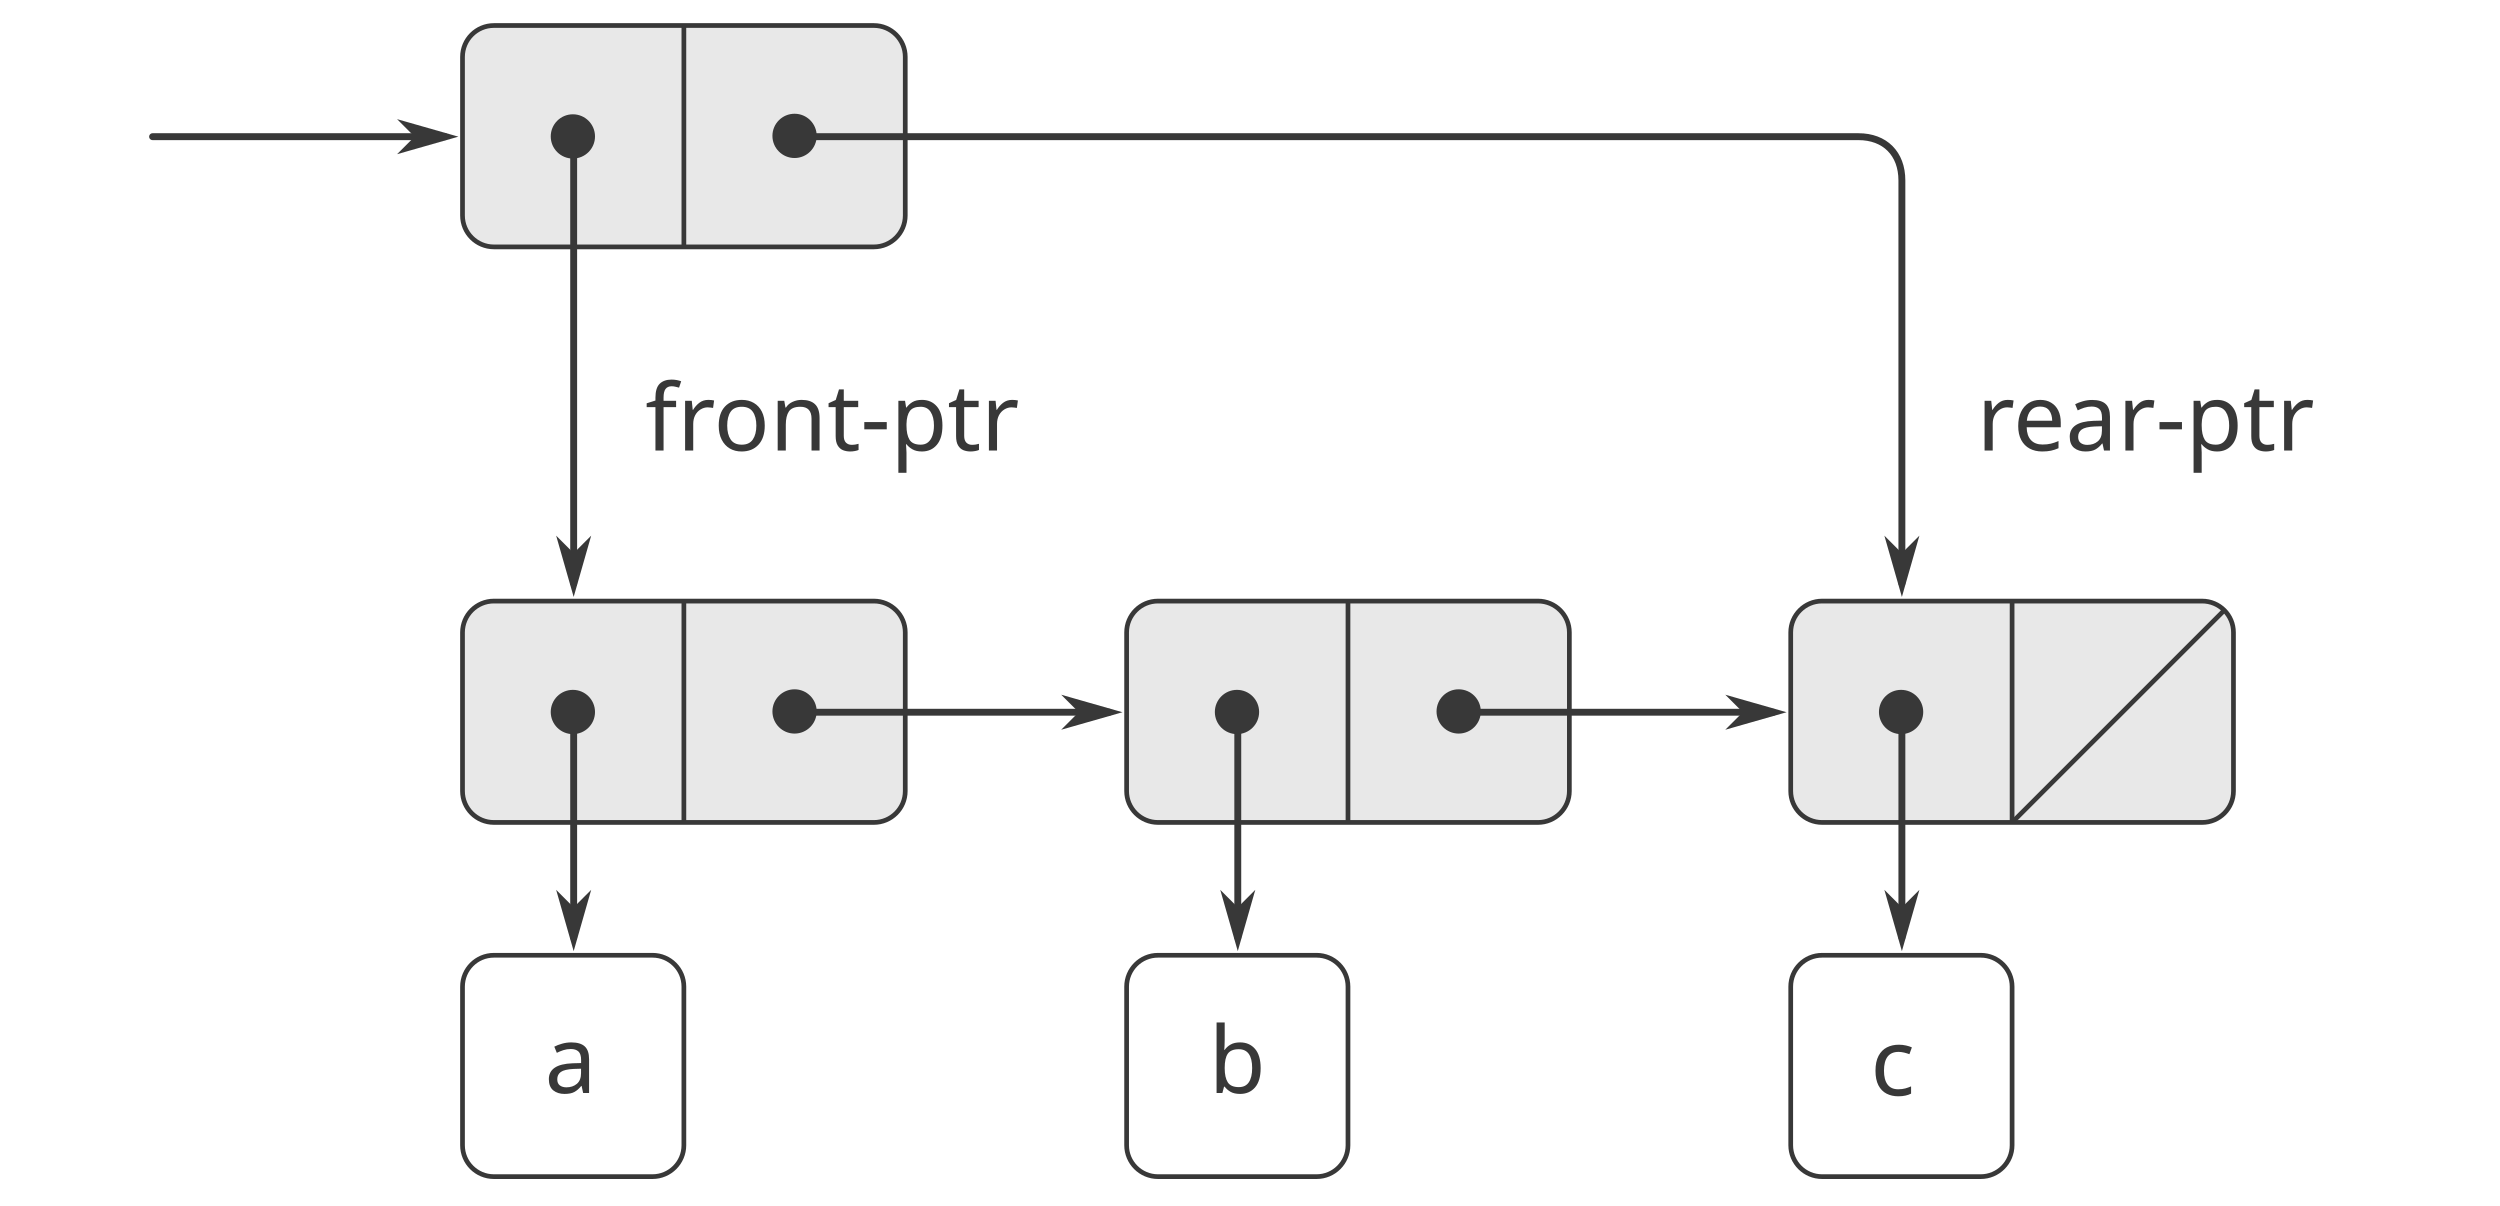
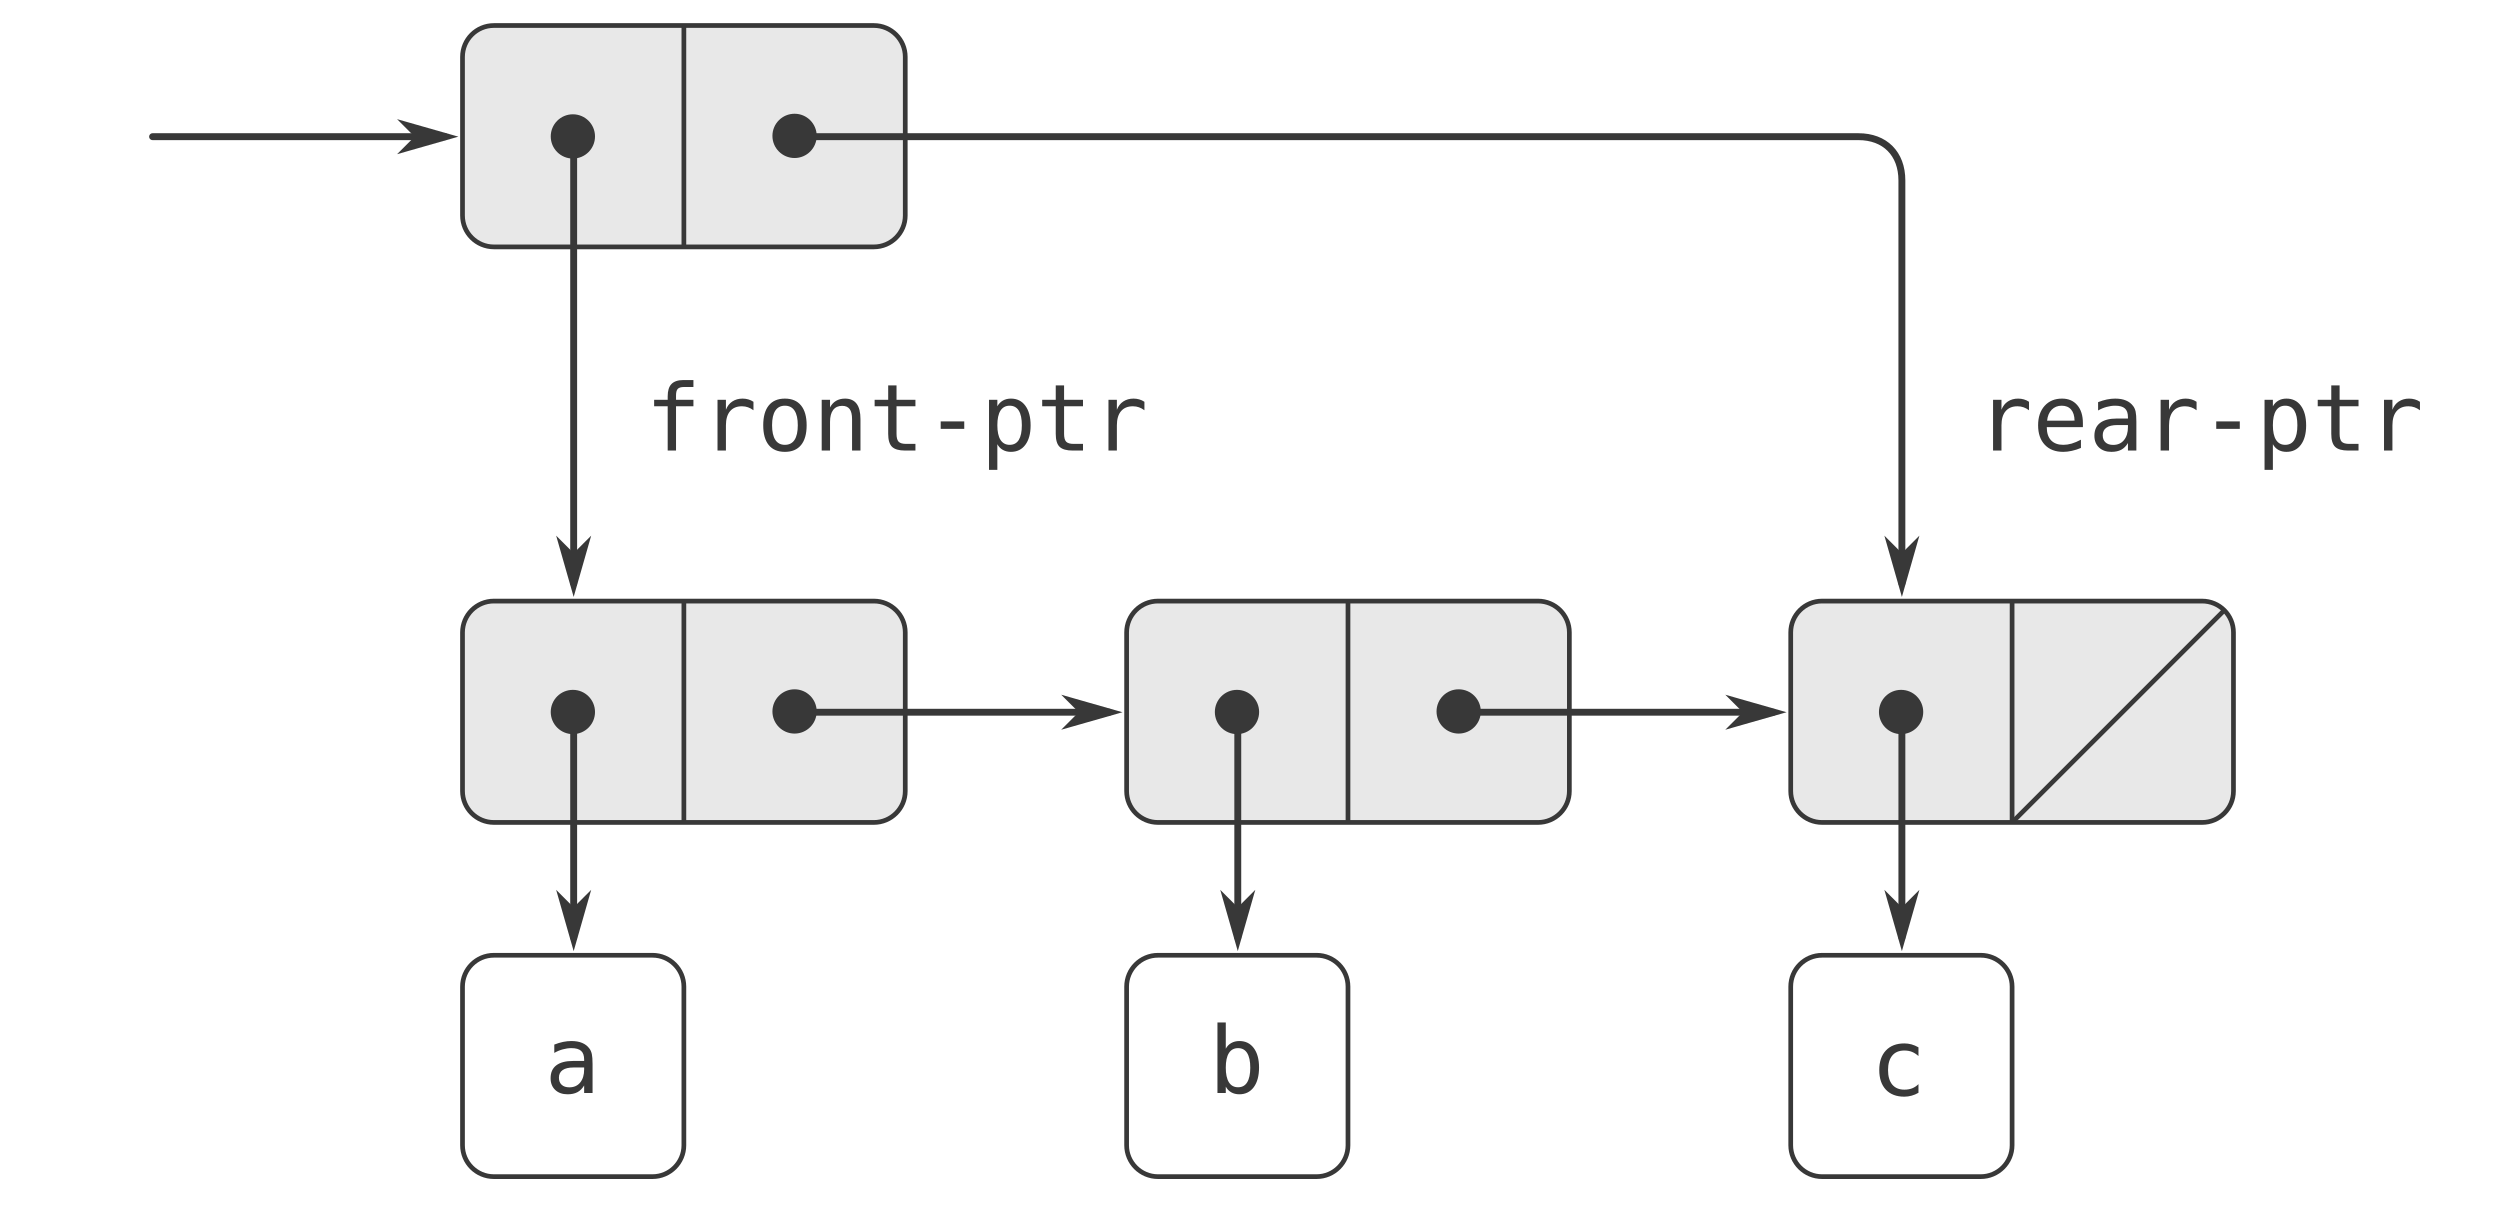
<svg xmlns="http://www.w3.org/2000/svg" preserveAspectRatio="xMinYMin meet" viewBox="0 0 539 260" id="svg6534" style="display:inline" version="1.1">
  <defs id="defs6536">
    <marker refX="0" refY="0" orient="auto" id="Arrow1Mstart" style="overflow:visible">
      <path d="M 0,0 5,-5 -12.5,0 5,5 0,0 z" transform="matrix(0.4,0,0,0.4,4,0)" id="path4565" style="fill:#383838;fill-rule:evenodd;stroke:#383838;stroke-width:1pt;marker-start:none" />
    </marker>
    <marker refX="0" refY="0" orient="auto" id="marker7077" style="overflow:visible">
      <path d="M 0,0 5,-5 -12.5,0 5,5 0,0 z" transform="matrix(0.4,0,0,0.4,4,0)" id="path7079" style="fill:#383838;fill-rule:evenodd;stroke:#383838;stroke-width:1pt;marker-start:none" />
    </marker>
    <marker refX="0" refY="0" orient="auto" id="marker7081" style="overflow:visible">
      <path d="M 0,0 5,-5 -12.5,0 5,5 0,0 z" transform="matrix(0.4,0,0,0.4,4,0)" id="path7083" style="fill:#383838;fill-rule:evenodd;stroke:#383838;stroke-width:1pt;marker-start:none" />
    </marker>
    <marker refX="0" refY="0" orient="auto" id="Arrow1Mstart-8" style="overflow:visible">
      <path d="M 0,0 5,-5 -12.5,0 5,5 0,0 z" transform="matrix(0.4,0,0,0.4,4,0)" id="path4565-5" style="fill:#383838;fill-rule:evenodd;stroke:#383838;stroke-width:1pt;marker-start:none" />
    </marker>
    <marker refX="0" refY="0" orient="auto" id="marker7171" style="overflow:visible">
      <path d="M 0,0 5,-5 -12.5,0 5,5 0,0 z" transform="matrix(0.4,0,0,0.4,4,0)" id="path7173" style="fill:#383838;fill-rule:evenodd;stroke:#383838;stroke-width:1pt;marker-start:none" />
    </marker>
    <marker refX="0" refY="0" orient="auto" id="Arrow1Mstart-84" style="overflow:visible">
      <path d="M 0,0 5,-5 -12.5,0 5,5 0,0 z" transform="matrix(0.4,0,0,0.4,4,0)" id="path4565-7" style="fill:#383838;fill-rule:evenodd;stroke:#383838;stroke-width:1pt;marker-start:none" />
    </marker>
    <marker refX="0" refY="0" orient="auto" id="marker7267" style="overflow:visible">
      <path d="M 0,0 5,-5 -12.5,0 5,5 0,0 z" transform="matrix(0.4,0,0,0.4,4,0)" id="path7269" style="fill:#383838;fill-rule:evenodd;stroke:#383838;stroke-width:1pt;marker-start:none" />
    </marker>
    <marker refX="0" refY="0" orient="auto" id="Arrow1Mstart-5" style="overflow:visible">
      <path d="M 0,0 5,-5 -12.5,0 5,5 0,0 z" transform="matrix(0.4,0,0,0.4,4,0)" id="path4565-0" style="fill:#383838;fill-rule:evenodd;stroke:#383838;stroke-width:1pt;marker-start:none" />
    </marker>
  </defs>
  <g transform="translate(-72.0533,-53.4375)" id="layer2" style="display:inline">
    <rect width="95.455" height="47.727" rx="6.765" ry="6.765" x="171.77" y="58.939" id="rect3794-7-1-0-5-6-9" style="fill:#e8e8e8;fill-opacity:1;stroke:#383838;stroke-width:1.015;stroke-linecap:round;stroke-linejoin:round;stroke-miterlimit:4;stroke-opacity:1;stroke-dasharray:none;stroke-dashoffset:0" />
    <rect width="95.455" height="47.727" rx="6.765" ry="6.765" x="171.77" y="183.03" id="rect3794-7-1-0-5-6" style="fill:#e8e8e8;fill-opacity:1;stroke:#383838;stroke-width:1.015;stroke-linecap:round;stroke-linejoin:round;stroke-miterlimit:4;stroke-opacity:1;stroke-dasharray:none;stroke-dashoffset:0" />
    <rect width="95.455" height="47.727" rx="6.765" ry="6.765" x="314.952" y="183.03" id="rect3794-7-1-0-5" style="fill:#e8e8e8;fill-opacity:1;stroke:#383838;stroke-width:1.015;stroke-linecap:round;stroke-linejoin:round;stroke-miterlimit:4;stroke-opacity:1;stroke-dasharray:none;stroke-dashoffset:0" />
    <rect width="95.455" height="47.727" rx="6.765" ry="6.765" x="458.134" y="183.03" id="rect3794-7-1-0-6-6" style="fill:#e8e8e8;fill-opacity:1;stroke:#383838;stroke-width:1.015;stroke-linecap:round;stroke-linejoin:round;stroke-miterlimit:4;stroke-opacity:1;stroke-dasharray:none;stroke-dashoffset:0" />
  </g>
  <g transform="translate(-72.0533,-53.4375)" id="layer4" style="display:inline">
    <rect width="47.727" height="47.727" rx="6.765" ry="6.765" x="314.952" y="259.393" id="rect3794-77-9-4-4" style="fill:none;stroke:#383838;stroke-width:1.015;stroke-linecap:round;stroke-linejoin:round;stroke-miterlimit:4;stroke-opacity:1;stroke-dasharray:none;stroke-dashoffset:0;display:inline" />
    <rect width="47.727" height="47.727" rx="6.765" ry="6.765" x="458.134" y="259.393" id="rect3794-77-9-5-9" style="fill:none;stroke:#383838;stroke-width:1.015;stroke-linecap:round;stroke-linejoin:round;stroke-miterlimit:4;stroke-opacity:1;stroke-dasharray:none;stroke-dashoffset:0;display:inline" />
    <path d="m 454.315,206.995 -66.818,0" id="path4554-5-2-3-85" style="fill:none;stroke:#383838;stroke-width:1.488;stroke-linecap:round;stroke-linejoin:round;stroke-miterlimit:4;stroke-opacity:1;stroke-dasharray:none;marker-start:url(#Arrow1Mstart);display:inline" />
    <path d="m 120,84.862 a 2.5,2.5 0 1 1 -5,0 2.5,2.5 0 1 1 5,0 z" transform="matrix(1.909093,0,0,1.909093,162.2244,44.8153)" id="path4491-44-0-1" style="fill:#383838;fill-opacity:1;stroke:#383838;stroke-width:0;stroke-linecap:round;stroke-linejoin:round;stroke-miterlimit:4;stroke-opacity:1;stroke-dasharray:none;stroke-dashoffset:0;display:inline" />
    <path d="m 120,84.862 a 2.5,2.5 0 1 1 -5,0 2.5,2.5 0 1 1 5,0 z" transform="matrix(1.909093,0,0,1.909093,114.4288,44.9334)" id="path4491-4-7-7" style="fill:#383838;fill-opacity:1;stroke:#383838;stroke-width:0;stroke-linecap:round;stroke-linejoin:round;stroke-miterlimit:4;stroke-opacity:1;stroke-dasharray:none;stroke-dashoffset:0;display:inline" />
    <path d="m 338.918,255.575 0,-47.727" id="path4554-5-0-27" style="fill:none;stroke:#383838;stroke-width:1.488;stroke-linecap:round;stroke-linejoin:round;stroke-miterlimit:4;stroke-opacity:1;stroke-dasharray:none;marker-start:url(#Arrow1Mstart);display:inline" />
    <path d="m 505.861,183.03 0,47.727" id="path4405-1-3-84-0" style="fill:none;stroke:#383838;stroke-width:1.015;stroke-linecap:butt;stroke-linejoin:miter;stroke-miterlimit:4;stroke-opacity:1;stroke-dasharray:none" />
    <path d="m 120,84.862 a 2.5,2.5 0 1 1 -5,0 2.5,2.5 0 1 1 5,0 z" transform="matrix(1.909093,0,0,1.909093,257.6108,44.9334)" id="path4491-4-7-6-8" style="fill:#383838;fill-opacity:1;stroke:#383838;stroke-width:0;stroke-linecap:round;stroke-linejoin:round;stroke-miterlimit:4;stroke-opacity:1;stroke-dasharray:none;stroke-dashoffset:0;display:inline" />
    <path d="m 482.1,255.575 0,-47.727" id="path4554-5-0-7-2" style="fill:none;stroke:#383838;stroke-width:1.488;stroke-linecap:round;stroke-linejoin:round;stroke-miterlimit:4;stroke-opacity:1;stroke-dasharray:none;marker-start:url(#Arrow1Mstart);display:inline" />
    <path d="m 505.861,230.757 45.818,-45.818" id="path4373-3" style="fill:none;stroke:#383838;stroke-width:1.015;stroke-linecap:butt;stroke-linejoin:round;stroke-miterlimit:4;stroke-opacity:1;stroke-dasharray:none" />
    <path d="m 362.679,183.03 0,47.727" id="path4405-1-3-3" style="fill:none;stroke:#383838;stroke-width:1.015;stroke-linecap:butt;stroke-linejoin:miter;stroke-miterlimit:4;stroke-opacity:1;stroke-dasharray:none" />
-     <text x="475.316" y="289.598" id="text3007-0-7-1" xml:space="preserve" style="font-size:20px;font-style:normal;font-variant:normal;font-weight:normal;font-stretch:normal;line-height:125%;letter-spacing:0px;word-spacing:0px;fill:#383838;fill-opacity:1;stroke:none;font-family:Droid Sans Mono;-inkscape-font-specification:Droid Sans Mono">
-       <tspan x="475.316" y="289.598" id="tspan3009-8-52-2" style="font-weight:normal;-inkscape-font-specification:Droid Sans Mono">c</tspan>
+     <text x="475.316" y="289.598" id="text3007-0-7-1" xml:space="preserve" style="font-size:20px;font-style:normal;font-variant:normal;font-weight:normal;font-stretch:normal;line-height:125%;letter-spacing:0px;word-spacing:0px;fill:#383838;fill-opacity:1;stroke:none;font-family:Inconsolata;-inkscape-font-specification:Inconsolata">
+       <tspan x="475.316" y="289.598" id="tspan3009-8-52-2" style="font-weight:normal;-inkscape-font-specification:Inconsolata">c</tspan>
    </text>
    <rect width="47.727" height="47.727" rx="6.765" ry="6.765" x="171.77" y="259.393" id="rect3794-77-9-4-4-9" style="fill:none;stroke:#383838;stroke-width:1.015;stroke-linecap:round;stroke-linejoin:round;stroke-miterlimit:4;stroke-opacity:1;stroke-dasharray:none;stroke-dashoffset:0;display:inline" />
    <path d="m 311.134,206.995 -66.818,0" id="path4554-5-2-3-85-7" style="fill:none;stroke:#383838;stroke-width:1.488;stroke-linecap:round;stroke-linejoin:round;stroke-miterlimit:4;stroke-opacity:1;stroke-dasharray:none;marker-start:url(#Arrow1Mstart);display:inline" />
    <path d="m 120,84.862 a 2.5,2.5 0 1 1 -5,0 2.5,2.5 0 1 1 5,0 z" transform="matrix(1.909093,0,0,1.909093,19.04241,44.81531)" id="path4491-44-0-1-7" style="fill:#383838;fill-opacity:1;stroke:#383838;stroke-width:0;stroke-linecap:round;stroke-linejoin:round;stroke-miterlimit:4;stroke-opacity:1;stroke-dasharray:none;stroke-dashoffset:0;display:inline" />
    <path d="m 120,84.862 a 2.5,2.5 0 1 1 -5,0 2.5,2.5 0 1 1 5,0 z" transform="matrix(1.909093,0,0,1.909093,-28.75312,44.9334)" id="path4491-4-7-7-5" style="fill:#383838;fill-opacity:1;stroke:#383838;stroke-width:0;stroke-linecap:round;stroke-linejoin:round;stroke-miterlimit:4;stroke-opacity:1;stroke-dasharray:none;stroke-dashoffset:0;display:inline" />
    <path d="m 195.736,255.575 0,-47.727" id="path4554-5-0-27-6" style="fill:none;stroke:#383838;stroke-width:1.488;stroke-linecap:round;stroke-linejoin:round;stroke-miterlimit:4;stroke-opacity:1;stroke-dasharray:none;marker-start:url(#Arrow1Mstart);display:inline" />
    <path d="m 219.497,183.03 0,47.727" id="path4405-1-3-3-4" style="fill:none;stroke:#383838;stroke-width:1.015;stroke-linecap:butt;stroke-linejoin:miter;stroke-miterlimit:4;stroke-opacity:1;stroke-dasharray:none" />
    <path d="m 482.1,179.211 0,-86.864 c 0,-5.804 -3.673,-9.443 -9.375,-9.443 l -228.409,0" id="path4554-5-2-3-85-7-5" style="fill:none;stroke:#383838;stroke-width:1.488;stroke-linecap:round;stroke-linejoin:round;stroke-miterlimit:4;stroke-opacity:1;stroke-dasharray:none;marker-start:url(#Arrow1Mstart);display:inline" />
    <path d="m 120,84.862 a 2.5,2.5 0 1 1 -5,0 2.5,2.5 0 1 1 5,0 z" transform="matrix(1.909093,0,0,1.909093,19.04241,-79.27571)" id="path4491-44-0-1-7-0" style="fill:#383838;fill-opacity:1;stroke:#383838;stroke-width:0;stroke-linecap:round;stroke-linejoin:round;stroke-miterlimit:4;stroke-opacity:1;stroke-dasharray:none;stroke-dashoffset:0;display:inline" />
    <path d="m 120,84.862 a 2.5,2.5 0 1 1 -5,0 2.5,2.5 0 1 1 5,0 z" transform="matrix(1.909093,0,0,1.909093,-28.75312,-79.15762)" id="path4491-4-7-7-5-1" style="fill:#383838;fill-opacity:1;stroke:#383838;stroke-width:0;stroke-linecap:round;stroke-linejoin:round;stroke-miterlimit:4;stroke-opacity:1;stroke-dasharray:none;stroke-dashoffset:0;display:inline" />
    <path d="m 195.736,179.211 0,-95.455" id="path4554-5-0-27-6-6" style="fill:none;stroke:#383838;stroke-width:1.488;stroke-linecap:round;stroke-linejoin:round;stroke-miterlimit:4;stroke-opacity:1;stroke-dasharray:none;marker-start:url(#Arrow1Mstart);display:inline" />
    <path d="m 219.497,58.939 0,47.727" id="path4405-1-3-3-4-6" style="fill:none;stroke:#383838;stroke-width:1.015;stroke-linecap:butt;stroke-linejoin:miter;stroke-miterlimit:4;stroke-opacity:1;stroke-dasharray:none" />
    <path d="m 167.952,82.904 -63,0" id="path4554-9-4-6" style="fill:none;stroke:#383838;stroke-width:1.488;stroke-linecap:round;stroke-linejoin:round;stroke-miterlimit:4;stroke-opacity:1;stroke-dasharray:none;marker-start:url(#Arrow1Mstart);display:inline" />
  </g>
  <g transform="translate(-72.0533,-53.4375)" id="layer5" style="display:inline">
-     <text x="211.179" y="150.575" id="text7335" xml:space="preserve" style="font-size:20px;font-style:normal;font-variant:normal;font-weight:normal;font-stretch:normal;text-align:start;line-height:125%;letter-spacing:0px;word-spacing:0px;text-anchor:start;fill:#383838;fill-opacity:1;stroke:none;font-family:Droid Sans Mono;-inkscape-font-specification:Droid Sans Mono">
+     <text x="211.179" y="150.575" id="text7335" xml:space="preserve" style="font-size:20px;font-style:normal;font-variant:normal;font-weight:normal;font-stretch:normal;text-align:start;line-height:125%;letter-spacing:0px;word-spacing:0px;text-anchor:start;fill:#383838;fill-opacity:1;stroke:none;font-family:Inconsolata;-inkscape-font-specification:Inconsolata">
      <tspan x="211.179" y="150.575" id="tspan7337">front-ptr</tspan>
    </text>
-     <text x="95.406" y="87.745" id="text4974" xml:space="preserve" style="font-size:20px;font-style:normal;font-variant:normal;font-weight:normal;font-stretch:normal;text-align:end;line-height:125%;letter-spacing:0px;word-spacing:0px;text-anchor:end;fill:#383838;fill-opacity:1;stroke:none;font-family:Droid Sans Mono;-inkscape-font-specification:Droid Sans Mono">
+     <text x="95.406" y="87.745" id="text4974" xml:space="preserve" style="font-size:20px;font-style:normal;font-variant:normal;font-weight:normal;font-stretch:normal;text-align:end;line-height:125%;letter-spacing:0px;word-spacing:0px;text-anchor:end;fill:#383838;fill-opacity:1;stroke:none;font-family:Inconsolata;-inkscape-font-specification:Inconsolata">
      <tspan x="95.406" y="87.745" id="tspan4976">q</tspan>
    </text>
-     <text x="189.463" y="289.086" id="text3007-0-2-9-5" xml:space="preserve" style="font-size:20px;font-style:normal;font-variant:normal;font-weight:normal;font-stretch:normal;line-height:125%;letter-spacing:0px;word-spacing:0px;fill:#383838;fill-opacity:1;stroke:none;font-family:Droid Sans Mono;-inkscape-font-specification:Droid Sans Mono">
-       <tspan x="189.463" y="289.086" id="tspan3009-8-5-1-5" style="font-weight:normal;-inkscape-font-specification:Droid Sans Mono">a</tspan>
+     <text x="189.463" y="289.086" id="text3007-0-2-9-5" xml:space="preserve" style="font-size:20px;font-style:normal;font-variant:normal;font-weight:normal;font-stretch:normal;line-height:125%;letter-spacing:0px;word-spacing:0px;fill:#383838;fill-opacity:1;stroke:none;font-family:Inconsolata;-inkscape-font-specification:Inconsolata">
+       <tspan x="189.463" y="289.086" id="tspan3009-8-5-1-5" style="font-weight:normal;-inkscape-font-specification:Inconsolata">a</tspan>
    </text>
-     <text x="332.645" y="289.086" id="text3007-0-2-9" xml:space="preserve" style="font-size:20px;font-style:normal;font-variant:normal;font-weight:normal;font-stretch:normal;line-height:125%;letter-spacing:0px;word-spacing:0px;fill:#383838;fill-opacity:1;stroke:none;font-family:Droid Sans Mono;-inkscape-font-specification:Droid Sans Mono">
-       <tspan x="332.645" y="289.086" id="tspan3009-8-5-1" style="font-weight:normal;-inkscape-font-specification:Droid Sans Mono">b</tspan>
+     <text x="332.645" y="289.086" id="text3007-0-2-9" xml:space="preserve" style="font-size:20px;font-style:normal;font-variant:normal;font-weight:normal;font-stretch:normal;line-height:125%;letter-spacing:0px;word-spacing:0px;fill:#383838;fill-opacity:1;stroke:none;font-family:Inconsolata;-inkscape-font-specification:Inconsolata">
+       <tspan x="332.645" y="289.086" id="tspan3009-8-5-1" style="font-weight:normal;-inkscape-font-specification:Inconsolata">b</tspan>
    </text>
-     <text x="498.225" y="150.575" id="text7335-4" xml:space="preserve" style="font-size:20px;font-style:normal;font-variant:normal;font-weight:normal;font-stretch:normal;text-align:start;line-height:125%;letter-spacing:0px;word-spacing:0px;text-anchor:start;fill:#383838;fill-opacity:1;stroke:none;font-family:Droid Sans Mono;-inkscape-font-specification:Droid Sans Mono">
+     <text x="498.225" y="150.575" id="text7335-4" xml:space="preserve" style="font-size:20px;font-style:normal;font-variant:normal;font-weight:normal;font-stretch:normal;text-align:start;line-height:125%;letter-spacing:0px;word-spacing:0px;text-anchor:start;fill:#383838;fill-opacity:1;stroke:none;font-family:Inconsolata;-inkscape-font-specification:Inconsolata">
      <tspan x="498.225" y="150.575" id="tspan7337-2">rear-ptr</tspan>
    </text>
  </g>
</svg>
